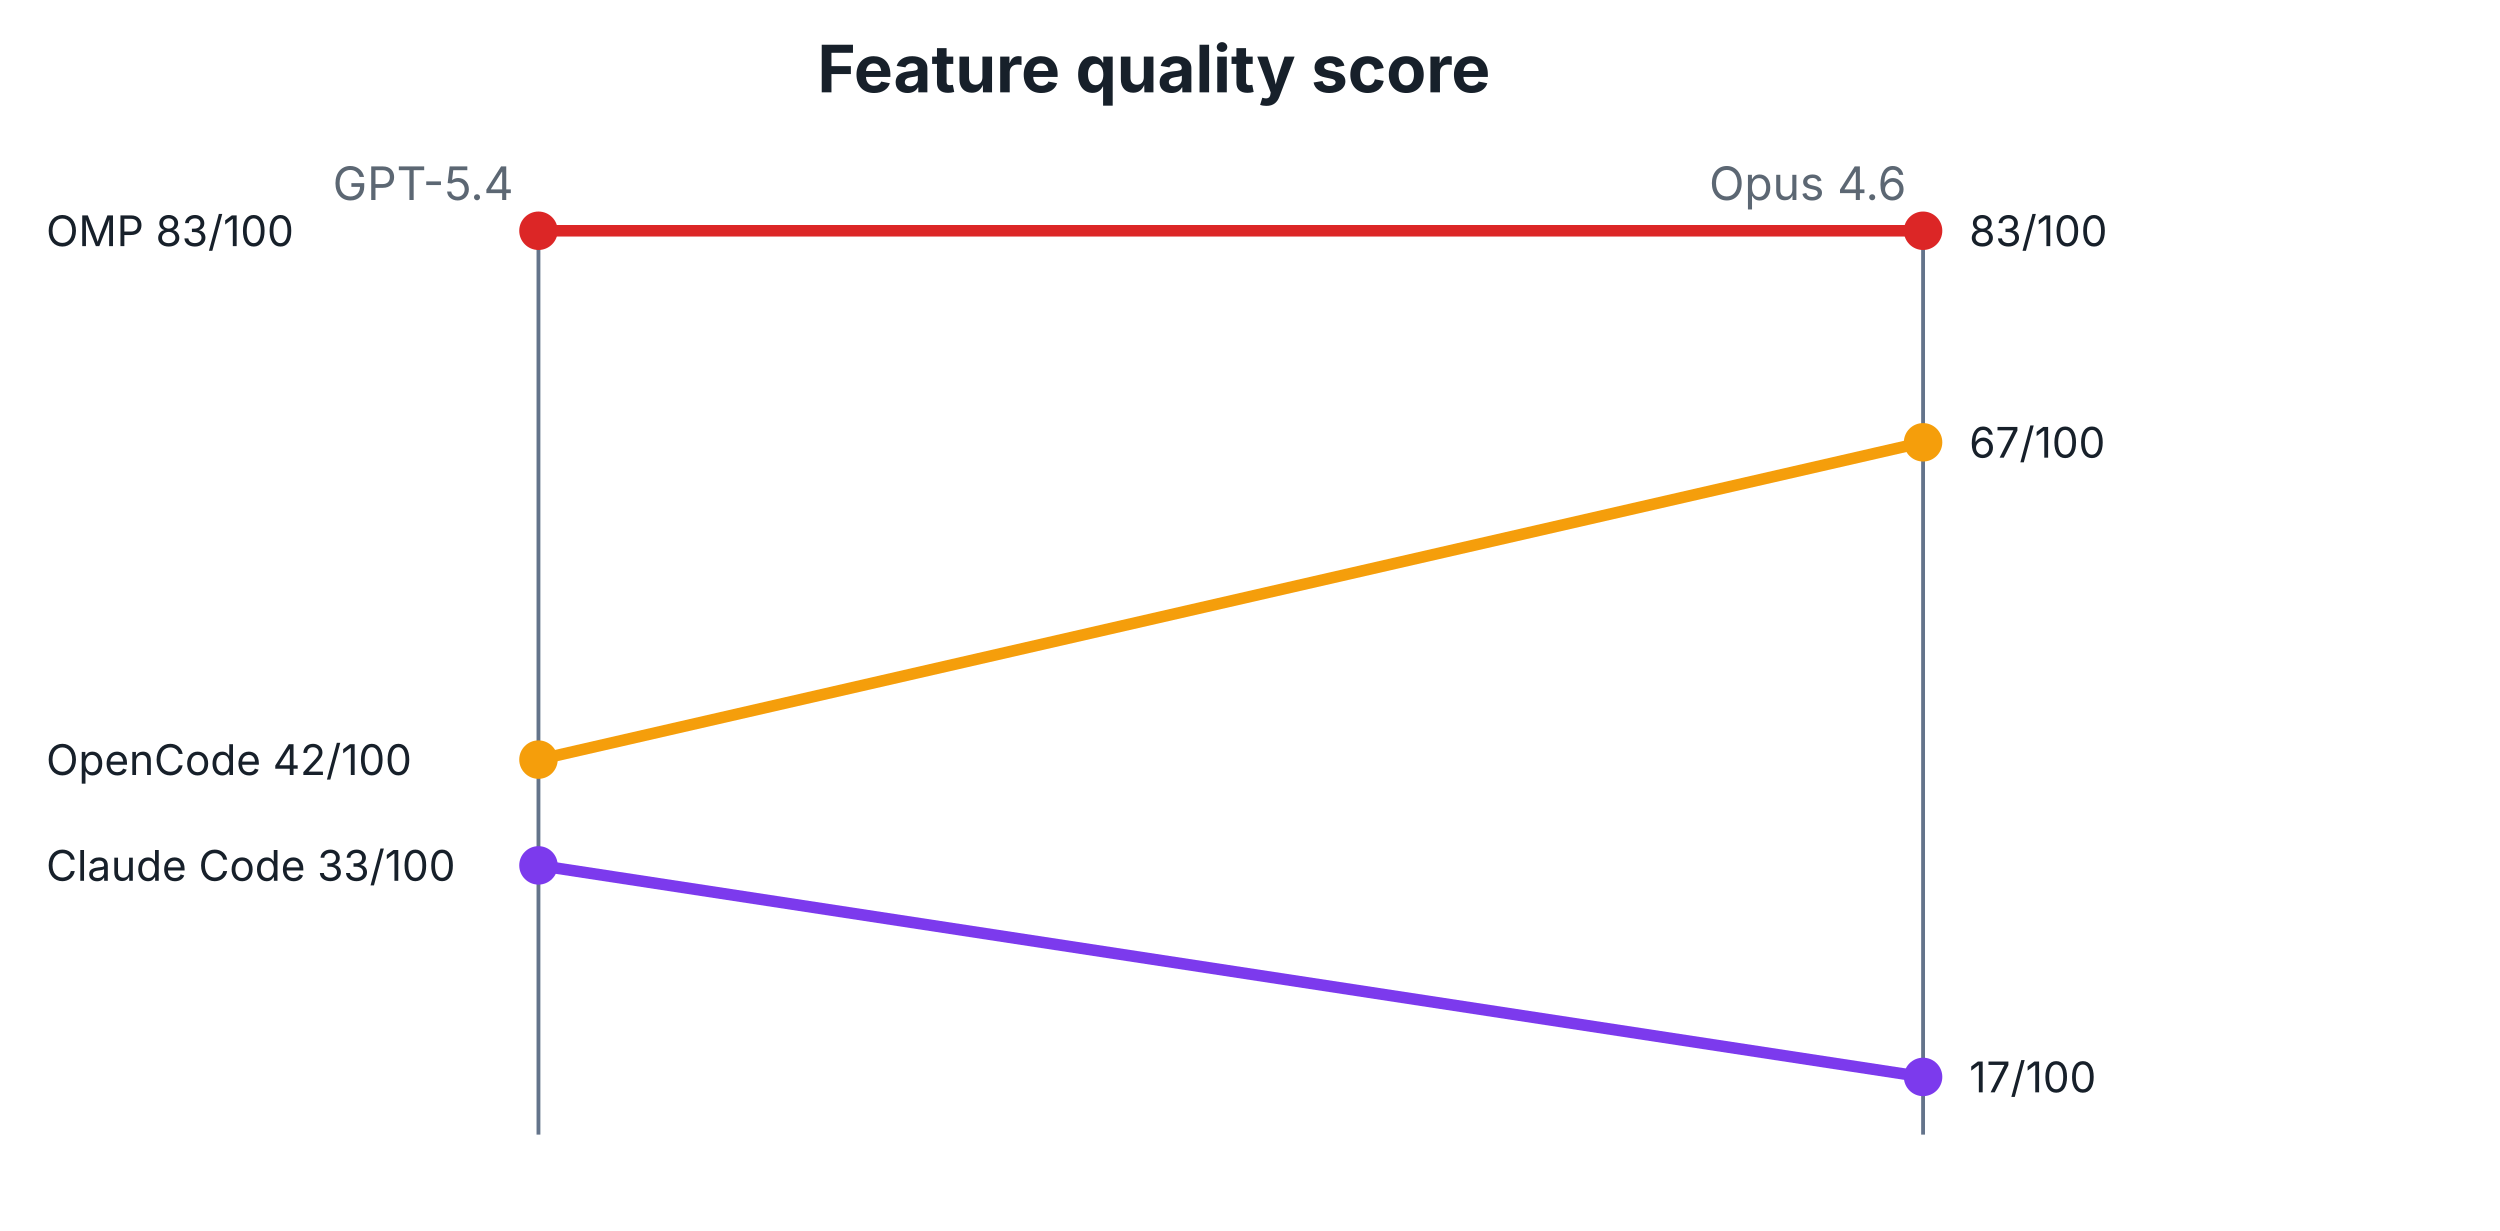
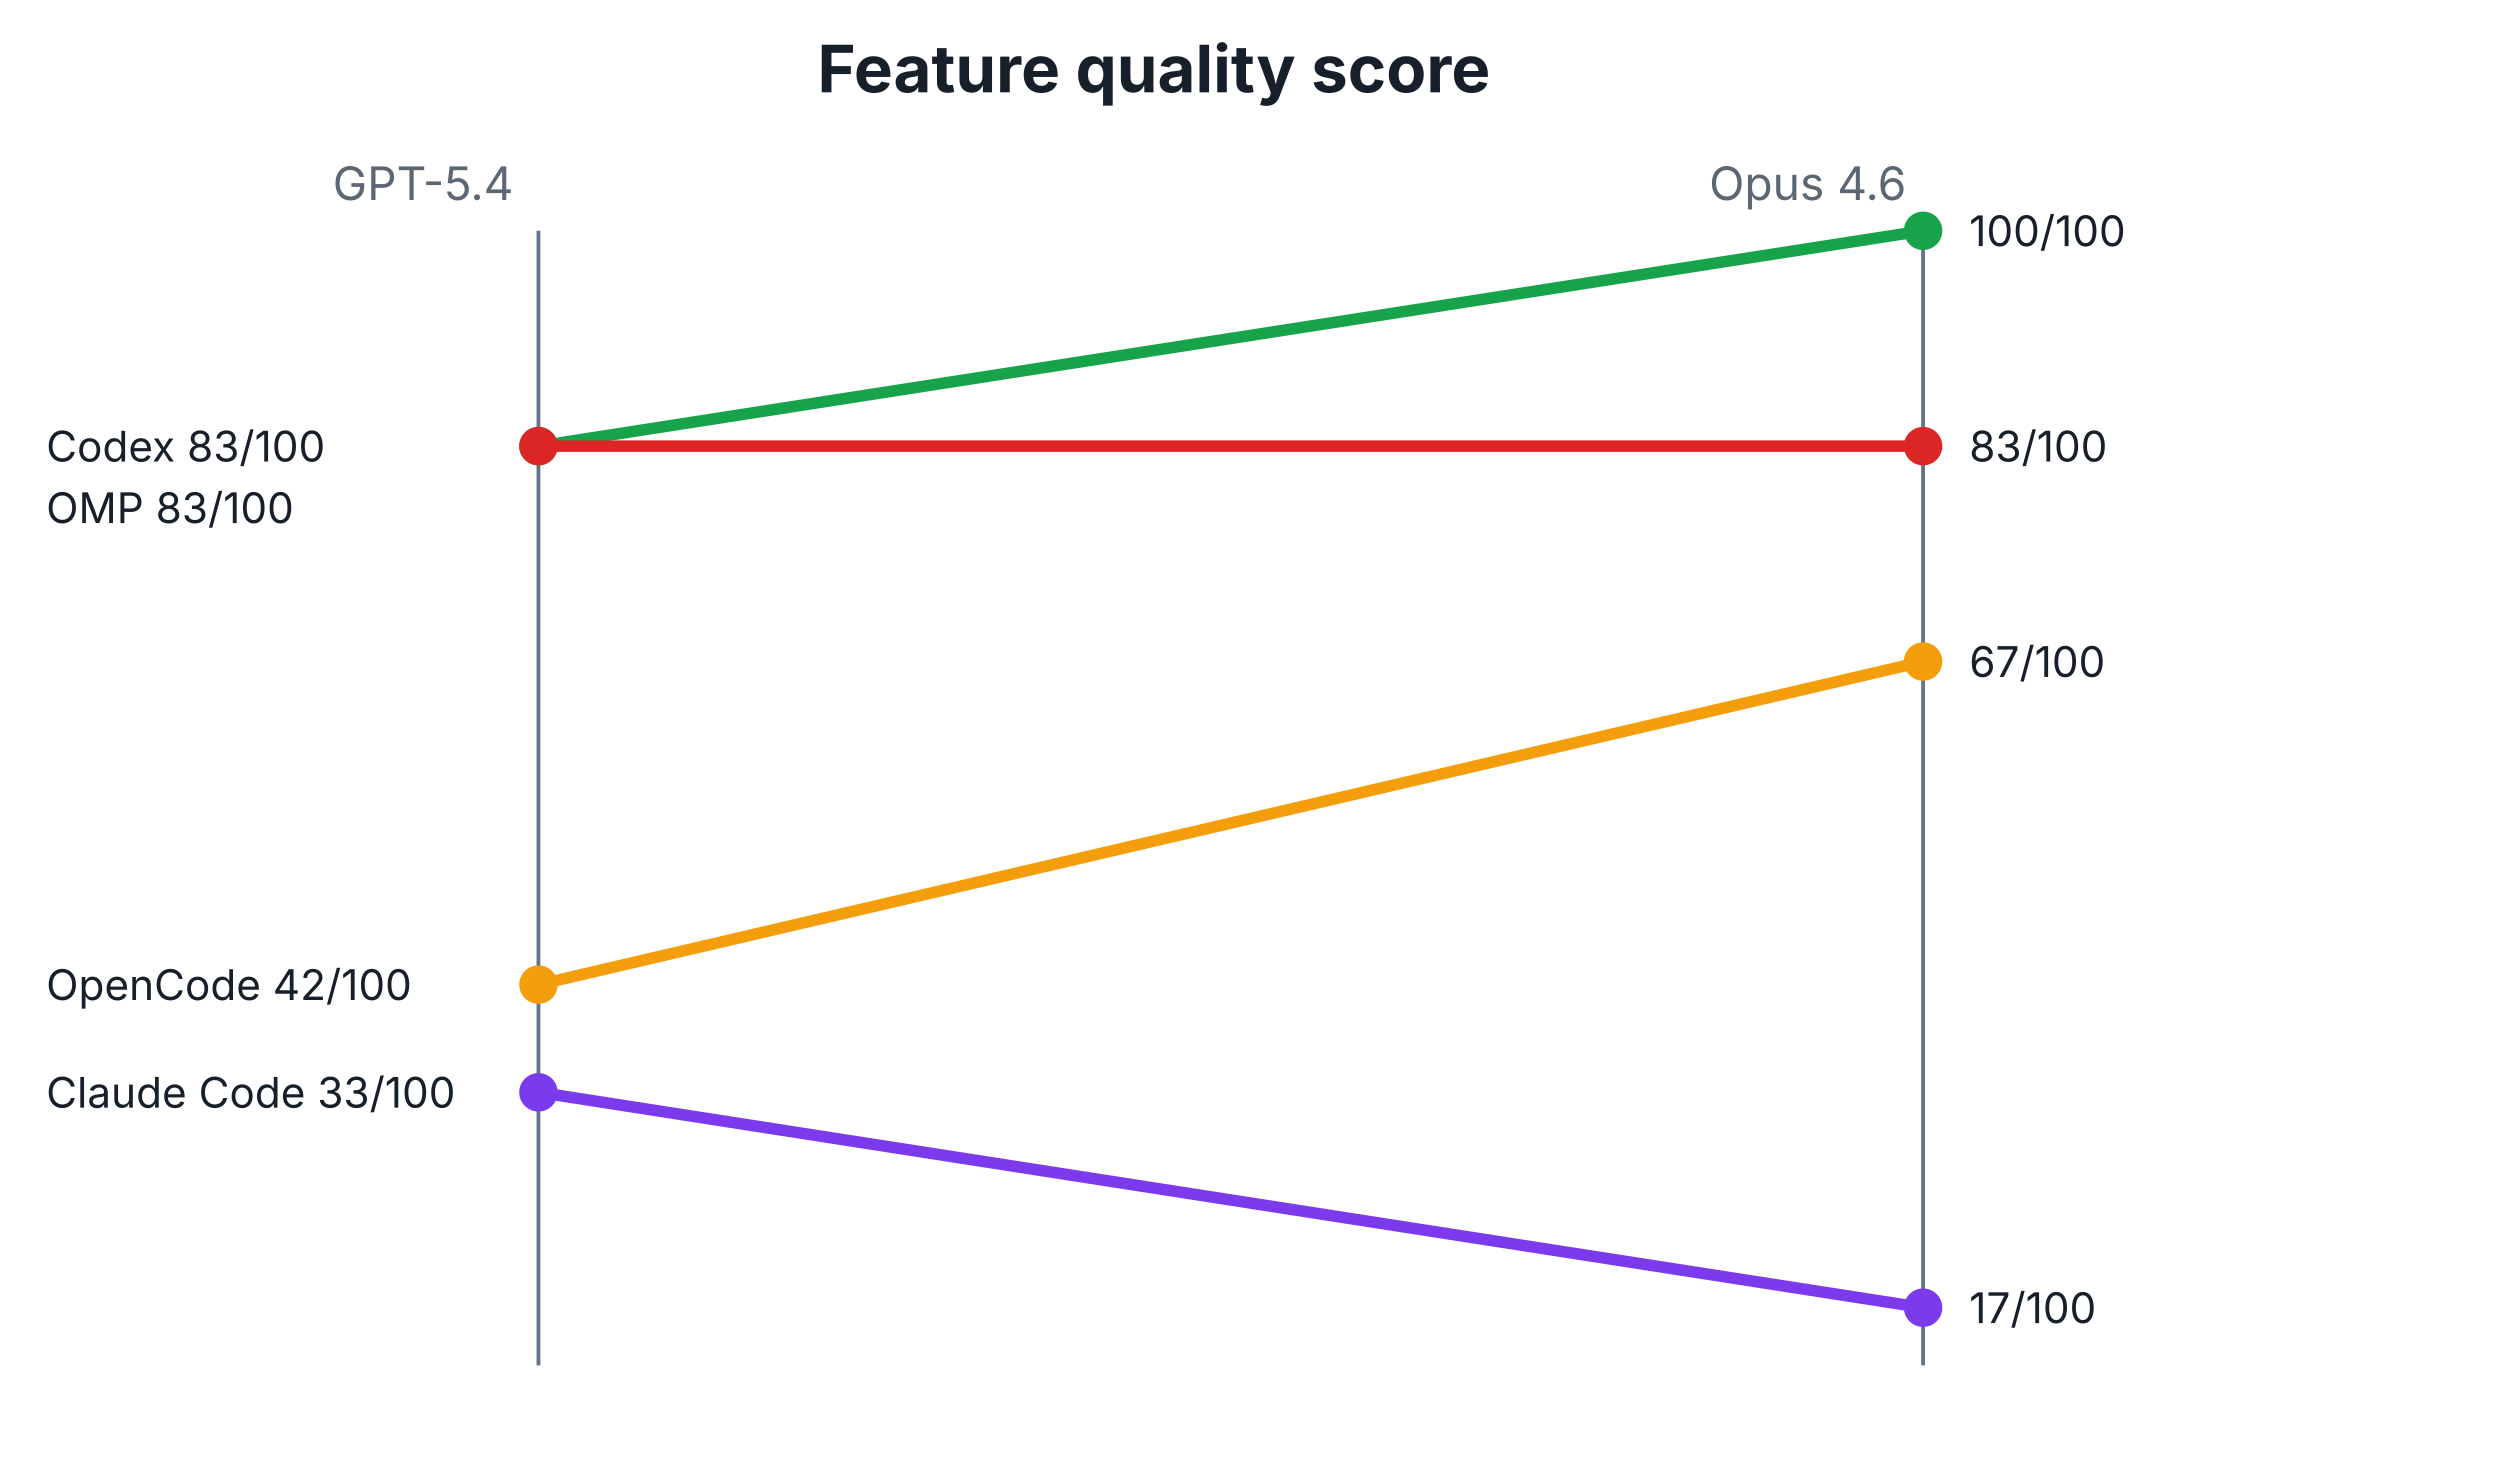
- <svg xmlns="http://www.w3.org/2000/svg" viewBox="0 0 650 320" role="img" aria-label="Feature quality score">
+ <svg xmlns="http://www.w3.org/2000/svg" viewBox="0 0 650 380" role="img" aria-label="Feature quality score">
  <style>
.axis { stroke: #64748b; stroke-width: 1; }
.gridline { stroke: #e2e8f0; stroke-width: 1; }
.svg-title { text-anchor: middle; font: 700 17px -apple-system, BlinkMacSystemFont, 'Segoe UI', sans-serif; fill: #17202a; }
.axis-label { text-anchor: middle; font: 12px -apple-system, BlinkMacSystemFont, 'Segoe UI', sans-serif; fill: #5c6773; }
.small-label { font: 11px -apple-system, BlinkMacSystemFont, 'Segoe UI', sans-serif; fill: #17202a; }
.tick { text-anchor: middle; font: 11px -apple-system, BlinkMacSystemFont, 'Segoe UI', sans-serif; fill: #5c6773; }
.right { text-anchor: end; }
.legend { font: 12px -apple-system, BlinkMacSystemFont, 'Segoe UI', sans-serif; fill: #5c6773; }
</style>
  <text x="300" y="24" class="svg-title">Feature quality score</text>
  <text x="110" y="52" class="axis-label">GPT-5.4</text>
  <text x="470" y="52" class="axis-label">Opus 4.6</text>
-   <line x1="140" y1="60" x2="140" y2="295" class="axis" />
-   <line x1="500" y1="60" x2="500" y2="295" class="axis" />
-   <line x1="140" y1="60.0" x2="500" y2="60.0" stroke="#dc2626" stroke-width="3" />
-   <circle cx="140" cy="60.0" r="5" fill="#dc2626" />
-   <circle cx="500" cy="60.0" r="5" fill="#dc2626" />
-   <text x="12" y="64.0" class="small-label">OMP 83/100</text>
-   <text x="512" y="64.0" class="small-label">83/100</text>
-   <line x1="140" y1="197.5" x2="500" y2="115.0" stroke="#f59e0b" stroke-width="3" />
-   <circle cx="140" cy="197.5" r="5" fill="#f59e0b" />
-   <circle cx="500" cy="115.0" r="5" fill="#f59e0b" />
-   <text x="12" y="201.5" class="small-label">OpenCode 42/100</text>
-   <text x="512" y="119.0" class="small-label">67/100</text>
-   <line x1="140" y1="225.0" x2="500" y2="280.0" stroke="#7c3aed" stroke-width="3" />
-   <circle cx="140" cy="225.0" r="5" fill="#7c3aed" />
-   <circle cx="500" cy="280.0" r="5" fill="#7c3aed" />
-   <text x="12" y="229.0" class="small-label">Claude Code 33/100</text>
-   <text x="512" y="284.0" class="small-label">17/100</text>
+   <line x1="140" y1="60" x2="140" y2="355" class="axis" />
+   <line x1="500" y1="60" x2="500" y2="355" class="axis" />
+   <line x1="140" y1="116.0" x2="500" y2="60.0" stroke="#16a34a" stroke-width="3" />
+   <circle cx="140" cy="116.0" r="5" fill="#16a34a" />
+   <circle cx="500" cy="60.0" r="5" fill="#16a34a" />
+   <text x="12" y="120.0" class="small-label">Codex 83/100</text>
+   <text x="512" y="64.0" class="small-label">100/100</text>
+   <line x1="140" y1="116.0" x2="500" y2="116.0" stroke="#dc2626" stroke-width="3" />
+   <circle cx="140" cy="116.0" r="5" fill="#dc2626" />
+   <circle cx="500" cy="116.0" r="5" fill="#dc2626" />
+   <text x="12" y="136.0" class="small-label">OMP 83/100</text>
+   <text x="512" y="120.0" class="small-label">83/100</text>
+   <line x1="140" y1="256.0" x2="500" y2="172.0" stroke="#f59e0b" stroke-width="3" />
+   <circle cx="140" cy="256.0" r="5" fill="#f59e0b" />
+   <circle cx="500" cy="172.0" r="5" fill="#f59e0b" />
+   <text x="12" y="260.0" class="small-label">OpenCode 42/100</text>
+   <text x="512" y="176.0" class="small-label">67/100</text>
+   <line x1="140" y1="284.0" x2="500" y2="340.0" stroke="#7c3aed" stroke-width="3" />
+   <circle cx="140" cy="284.0" r="5" fill="#7c3aed" />
+   <circle cx="500" cy="340.0" r="5" fill="#7c3aed" />
+   <text x="12" y="288.0" class="small-label">Claude Code 33/100</text>
+   <text x="512" y="344.0" class="small-label">17/100</text>
</svg>
